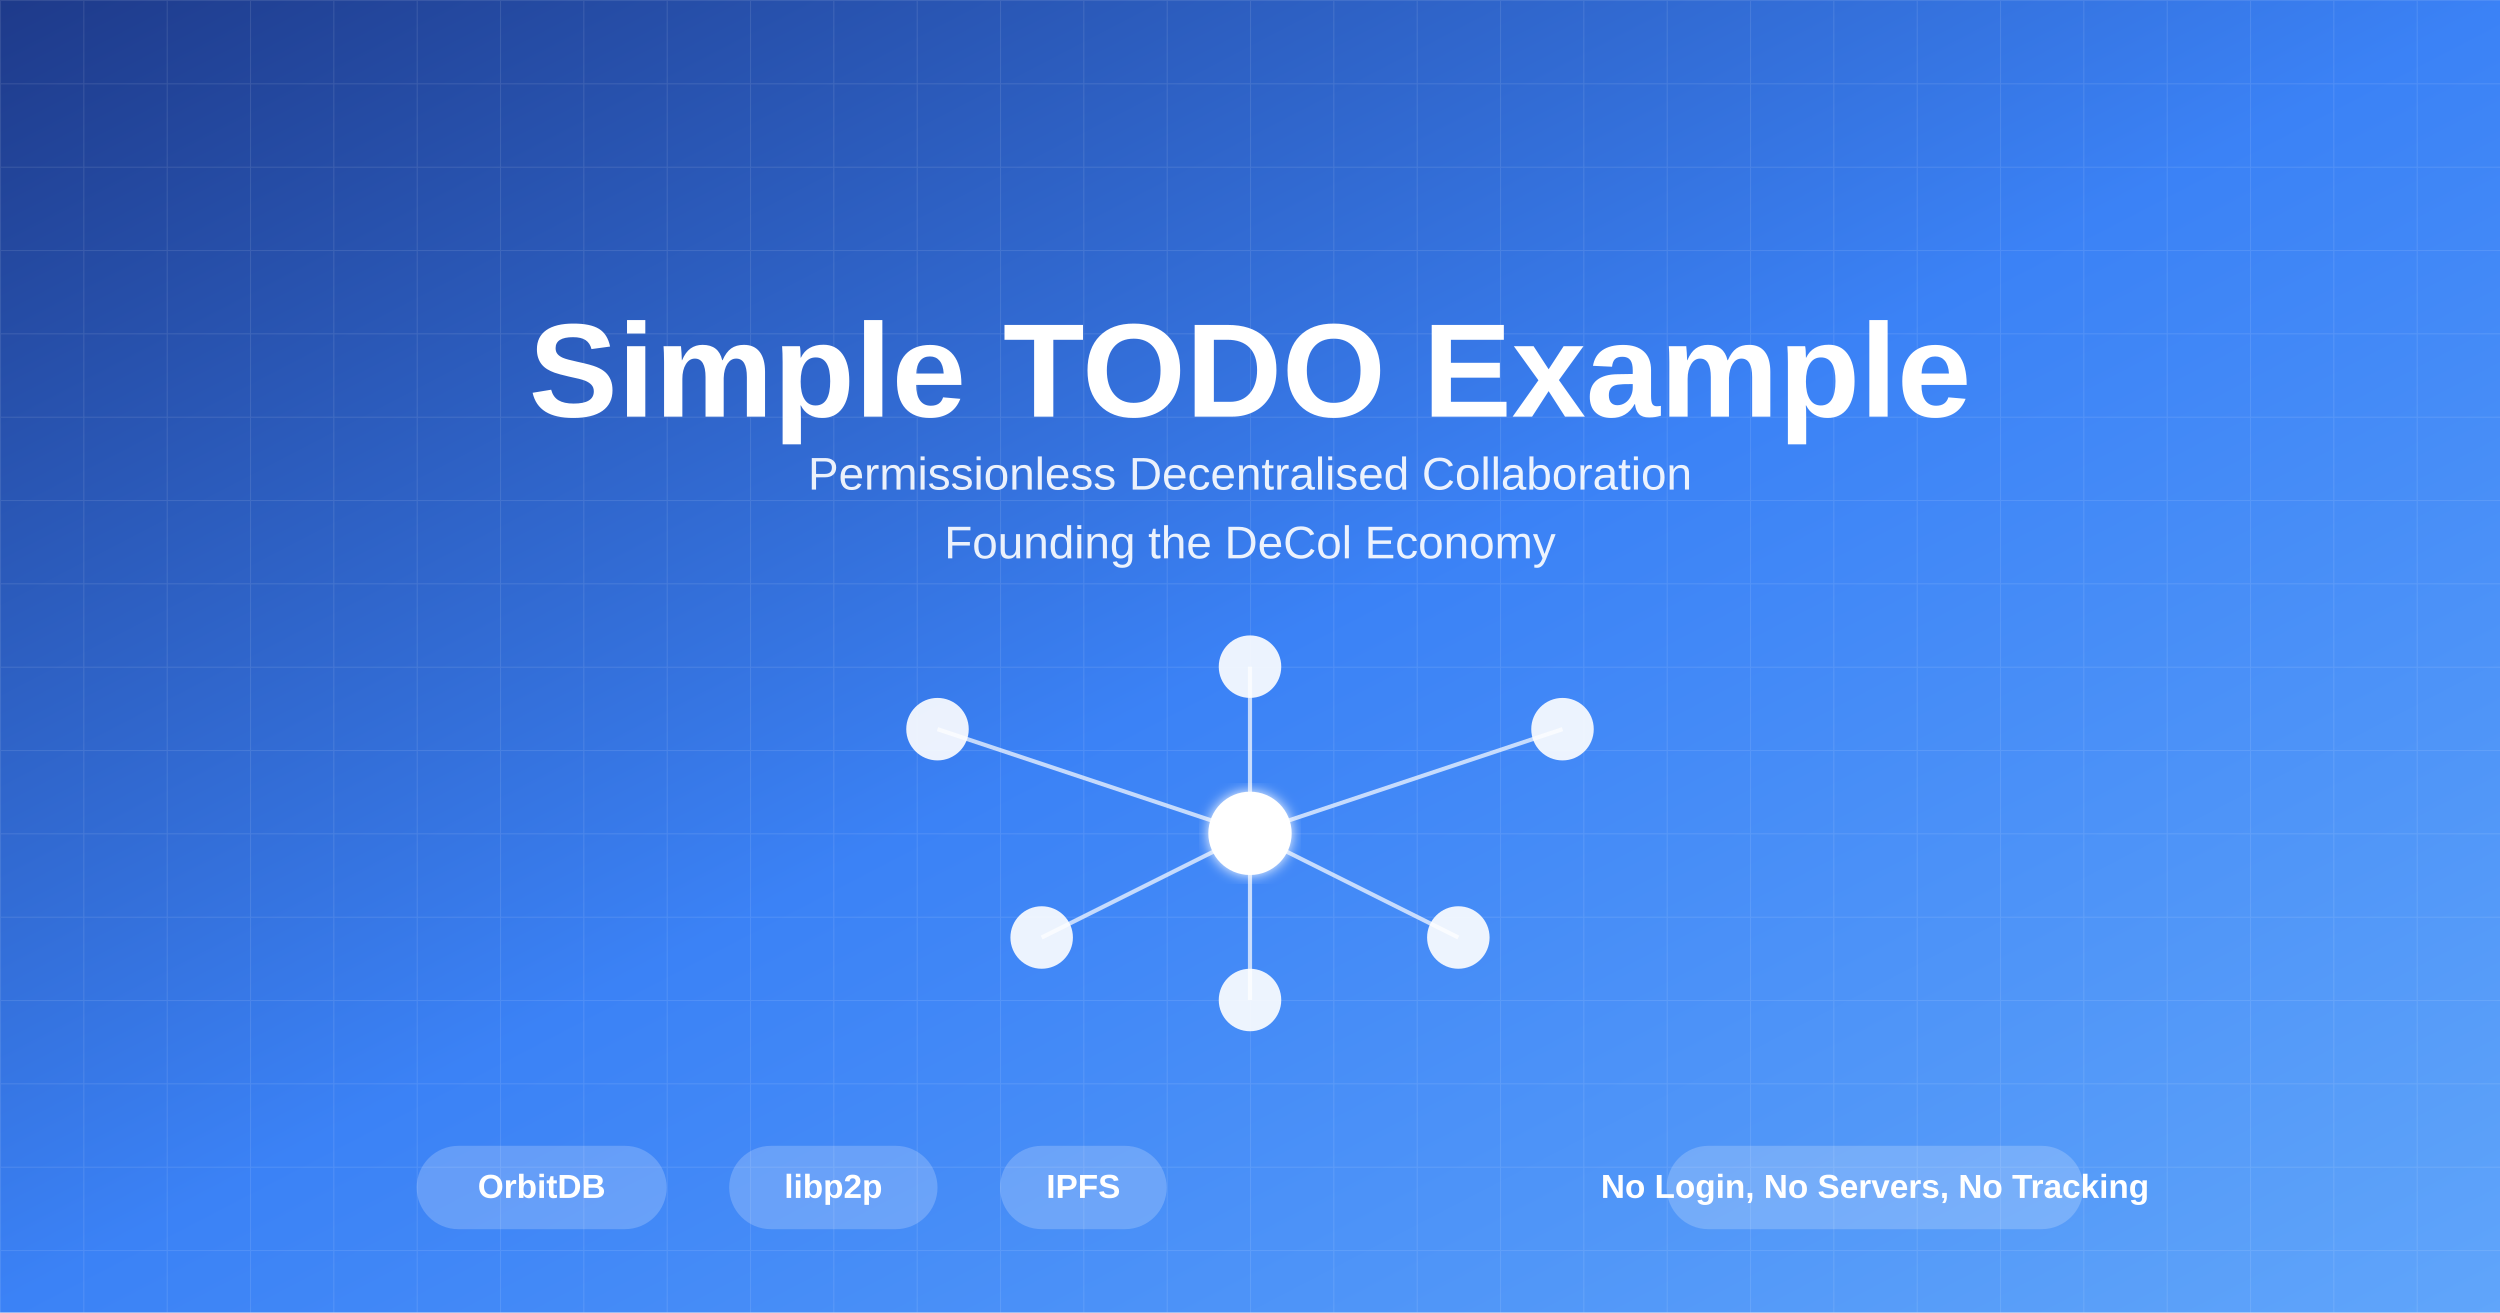
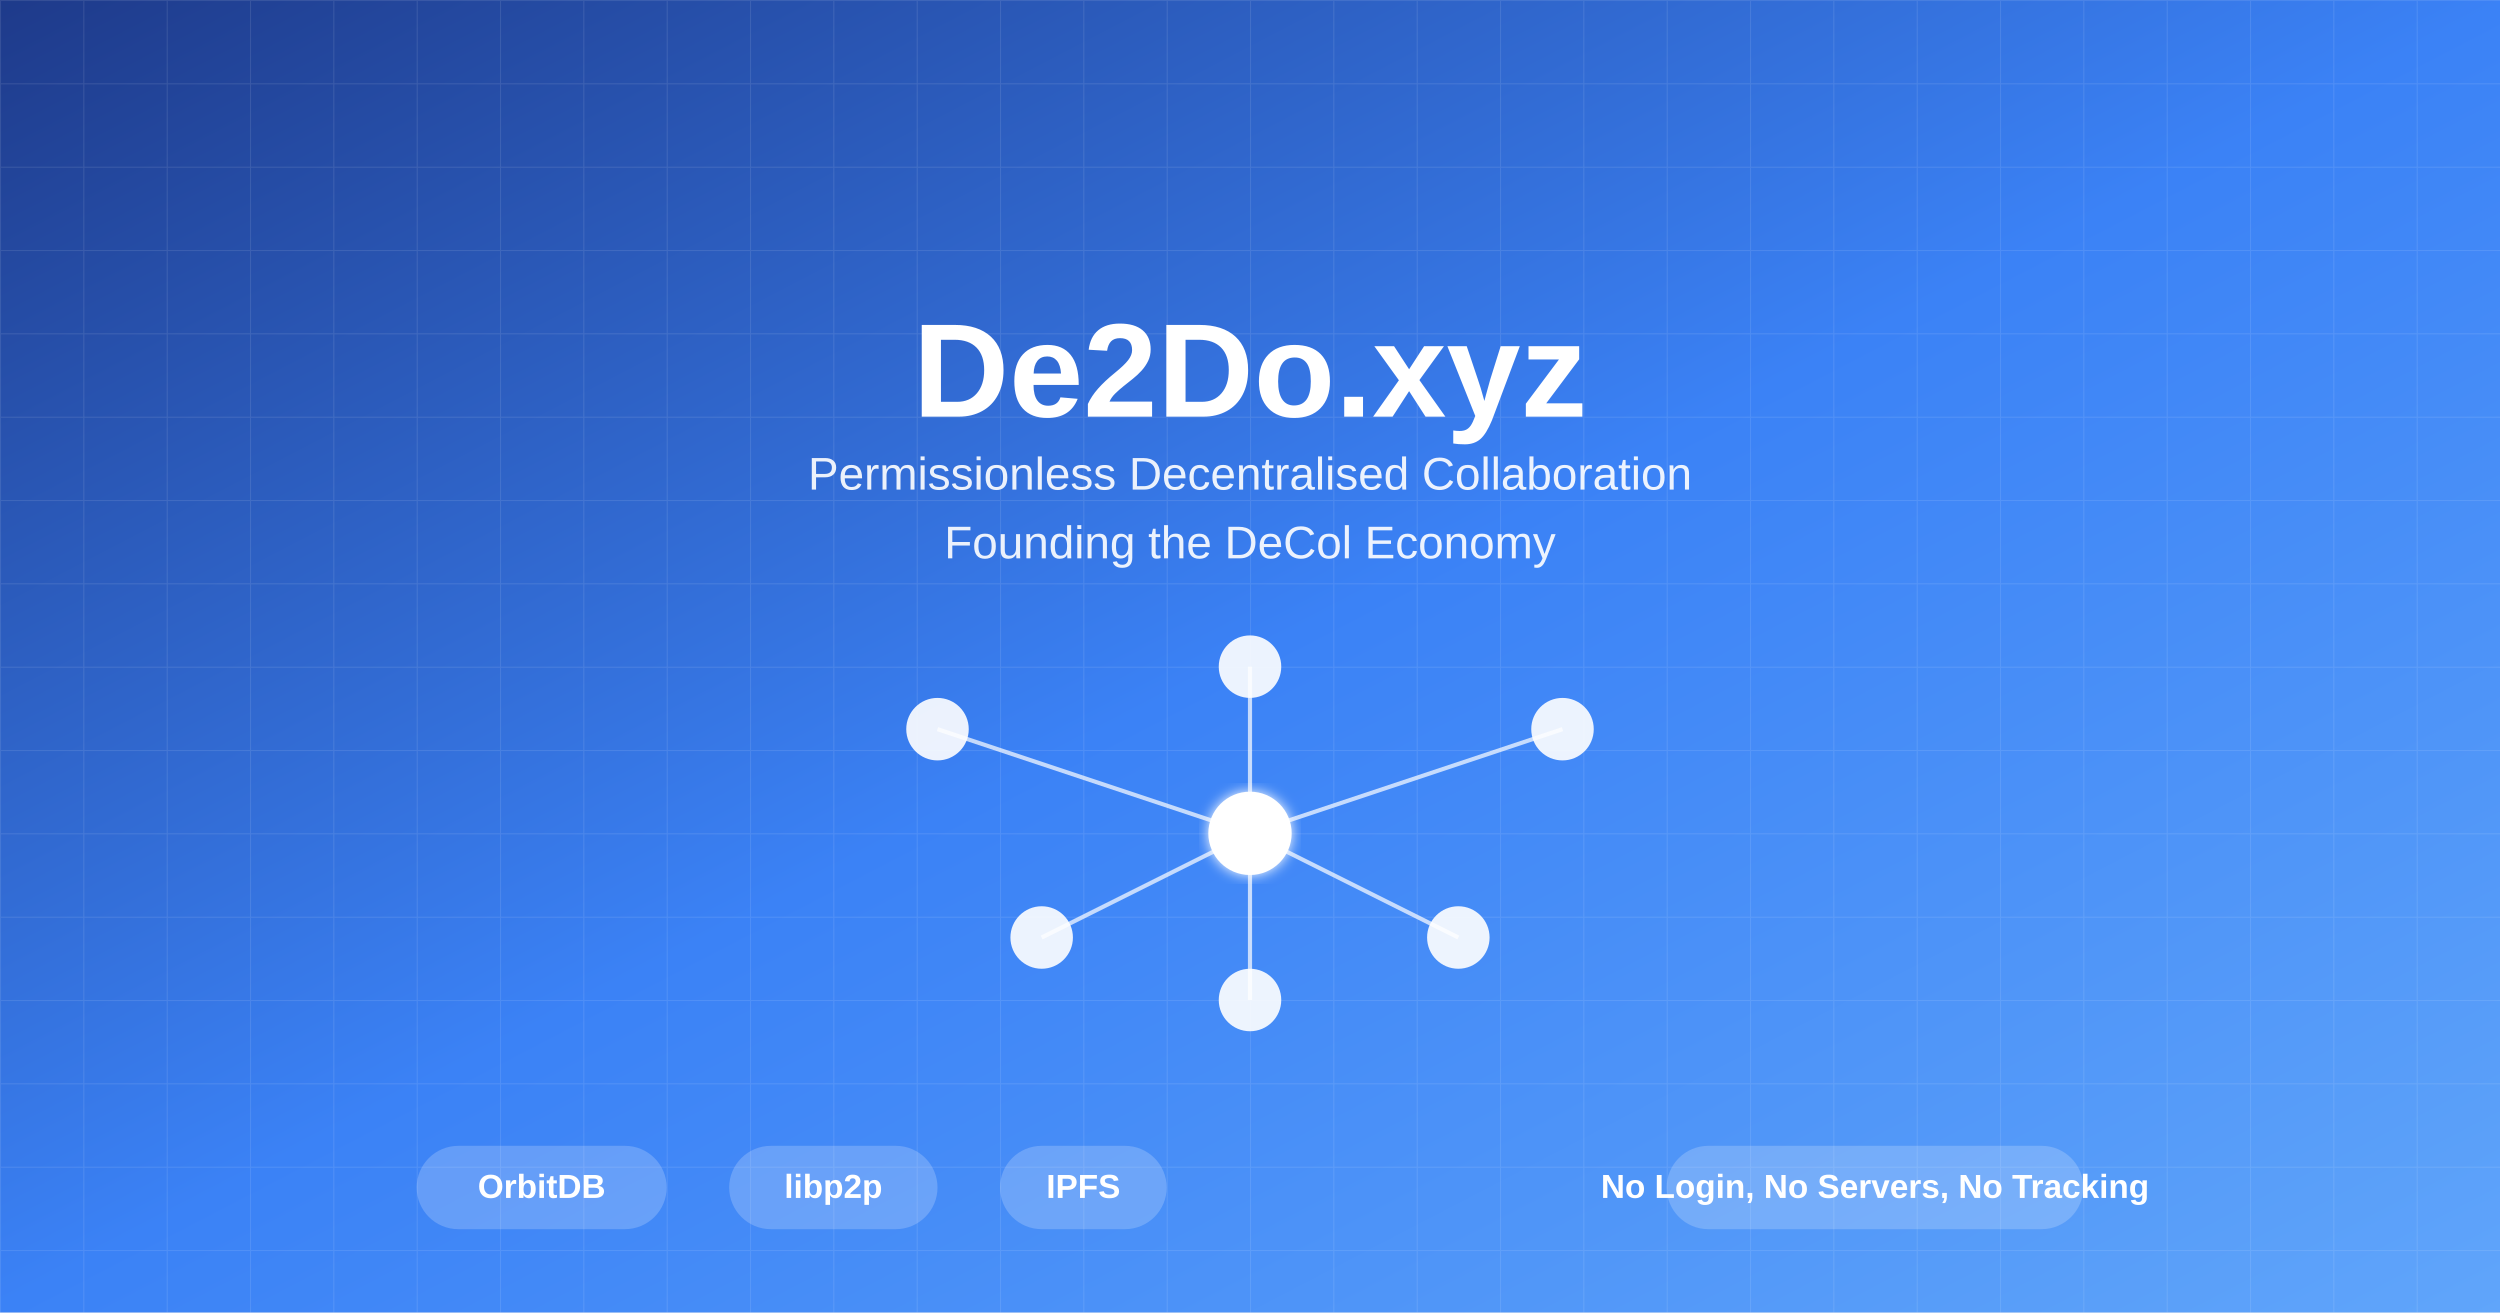
<svg xmlns="http://www.w3.org/2000/svg" viewBox="0 0 1200 630" width="1200" height="630">
  <defs>
    <linearGradient id="bgGradient" x1="0%" y1="0%" x2="100%" y2="100%">
      <stop offset="0%" style="stop-color:#1E3A8A;stop-opacity:1" />
      <stop offset="50%" style="stop-color:#3B82F6;stop-opacity:1" />
      <stop offset="100%" style="stop-color:#60A5FA;stop-opacity:1" />
    </linearGradient>
    <filter id="glow">
      <feGaussianBlur stdDeviation="3" result="coloredBlur" />
      <feMerge>
        <feMergeNode in="coloredBlur" />
        <feMergeNode in="SourceGraphic" />
      </feMerge>
    </filter>
  </defs>
  <rect width="1200" height="630" fill="url(#bgGradient)" />
  <defs>
    <pattern id="grid" width="40" height="40" patternUnits="userSpaceOnUse">
      <path d="M 40 0 L 0 0 0 40" fill="none" stroke="rgba(255,255,255,0.1)" stroke-width="1" />
    </pattern>
  </defs>
  <rect width="1200" height="630" fill="url(#grid)" />
  <text x="600" y="200" text-anchor="middle" fill="white" font-family="Arial, sans-serif" font-size="64" font-weight="bold">
-     Simple TODO Example
+     De2Do.xyz
  </text>
  <text x="600" y="235" text-anchor="middle" fill="rgba(255,255,255,0.9)" font-family="Arial, sans-serif" font-size="22">
    Permissionless Decentralised Collaboration
  </text>
  <text x="600" y="268" text-anchor="middle" fill="rgba(255,255,255,0.9)" font-family="Arial, sans-serif" font-size="22">
    Founding the DeCol Economy
  </text>
  <circle cx="600" cy="400" r="20" fill="white" filter="url(#glow)" />
  <circle cx="450" cy="350" r="15" fill="rgba(255,255,255,0.9)" />
  <circle cx="750" cy="350" r="15" fill="rgba(255,255,255,0.9)" />
  <circle cx="500" cy="450" r="15" fill="rgba(255,255,255,0.9)" />
  <circle cx="700" cy="450" r="15" fill="rgba(255,255,255,0.9)" />
  <circle cx="600" cy="320" r="15" fill="rgba(255,255,255,0.9)" />
  <circle cx="600" cy="480" r="15" fill="rgba(255,255,255,0.9)" />
  <line x1="600" y1="400" x2="450" y2="350" stroke="white" stroke-width="2" opacity="0.7" />
  <line x1="600" y1="400" x2="750" y2="350" stroke="white" stroke-width="2" opacity="0.7" />
  <line x1="600" y1="400" x2="500" y2="450" stroke="white" stroke-width="2" opacity="0.7" />
  <line x1="600" y1="400" x2="700" y2="450" stroke="white" stroke-width="2" opacity="0.7" />
  <line x1="600" y1="400" x2="600" y2="320" stroke="white" stroke-width="2" opacity="0.7" />
  <line x1="600" y1="400" x2="600" y2="480" stroke="white" stroke-width="2" opacity="0.7" />
  <rect x="200" y="550" width="120" height="40" rx="20" fill="rgba(255,255,255,0.2)" />
  <text x="260" y="575" text-anchor="middle" fill="white" font-family="Arial, sans-serif" font-size="16" font-weight="bold">OrbitDB</text>
  <rect x="350" y="550" width="100" height="40" rx="20" fill="rgba(255,255,255,0.2)" />
  <text x="400" y="575" text-anchor="middle" fill="white" font-family="Arial, sans-serif" font-size="16" font-weight="bold">libp2p</text>
  <rect x="480" y="550" width="80" height="40" rx="20" fill="rgba(255,255,255,0.2)" />
  <text x="520" y="575" text-anchor="middle" fill="white" font-family="Arial, sans-serif" font-size="16" font-weight="bold">IPFS</text>
  <rect x="800" y="550" width="200" height="40" rx="20" fill="rgba(255,255,255,0.2)" />
  <text x="900" y="575" text-anchor="middle" fill="white" font-family="Arial, sans-serif" font-size="16" font-weight="bold">No Login, No Servers, No Tracking</text>
</svg>
